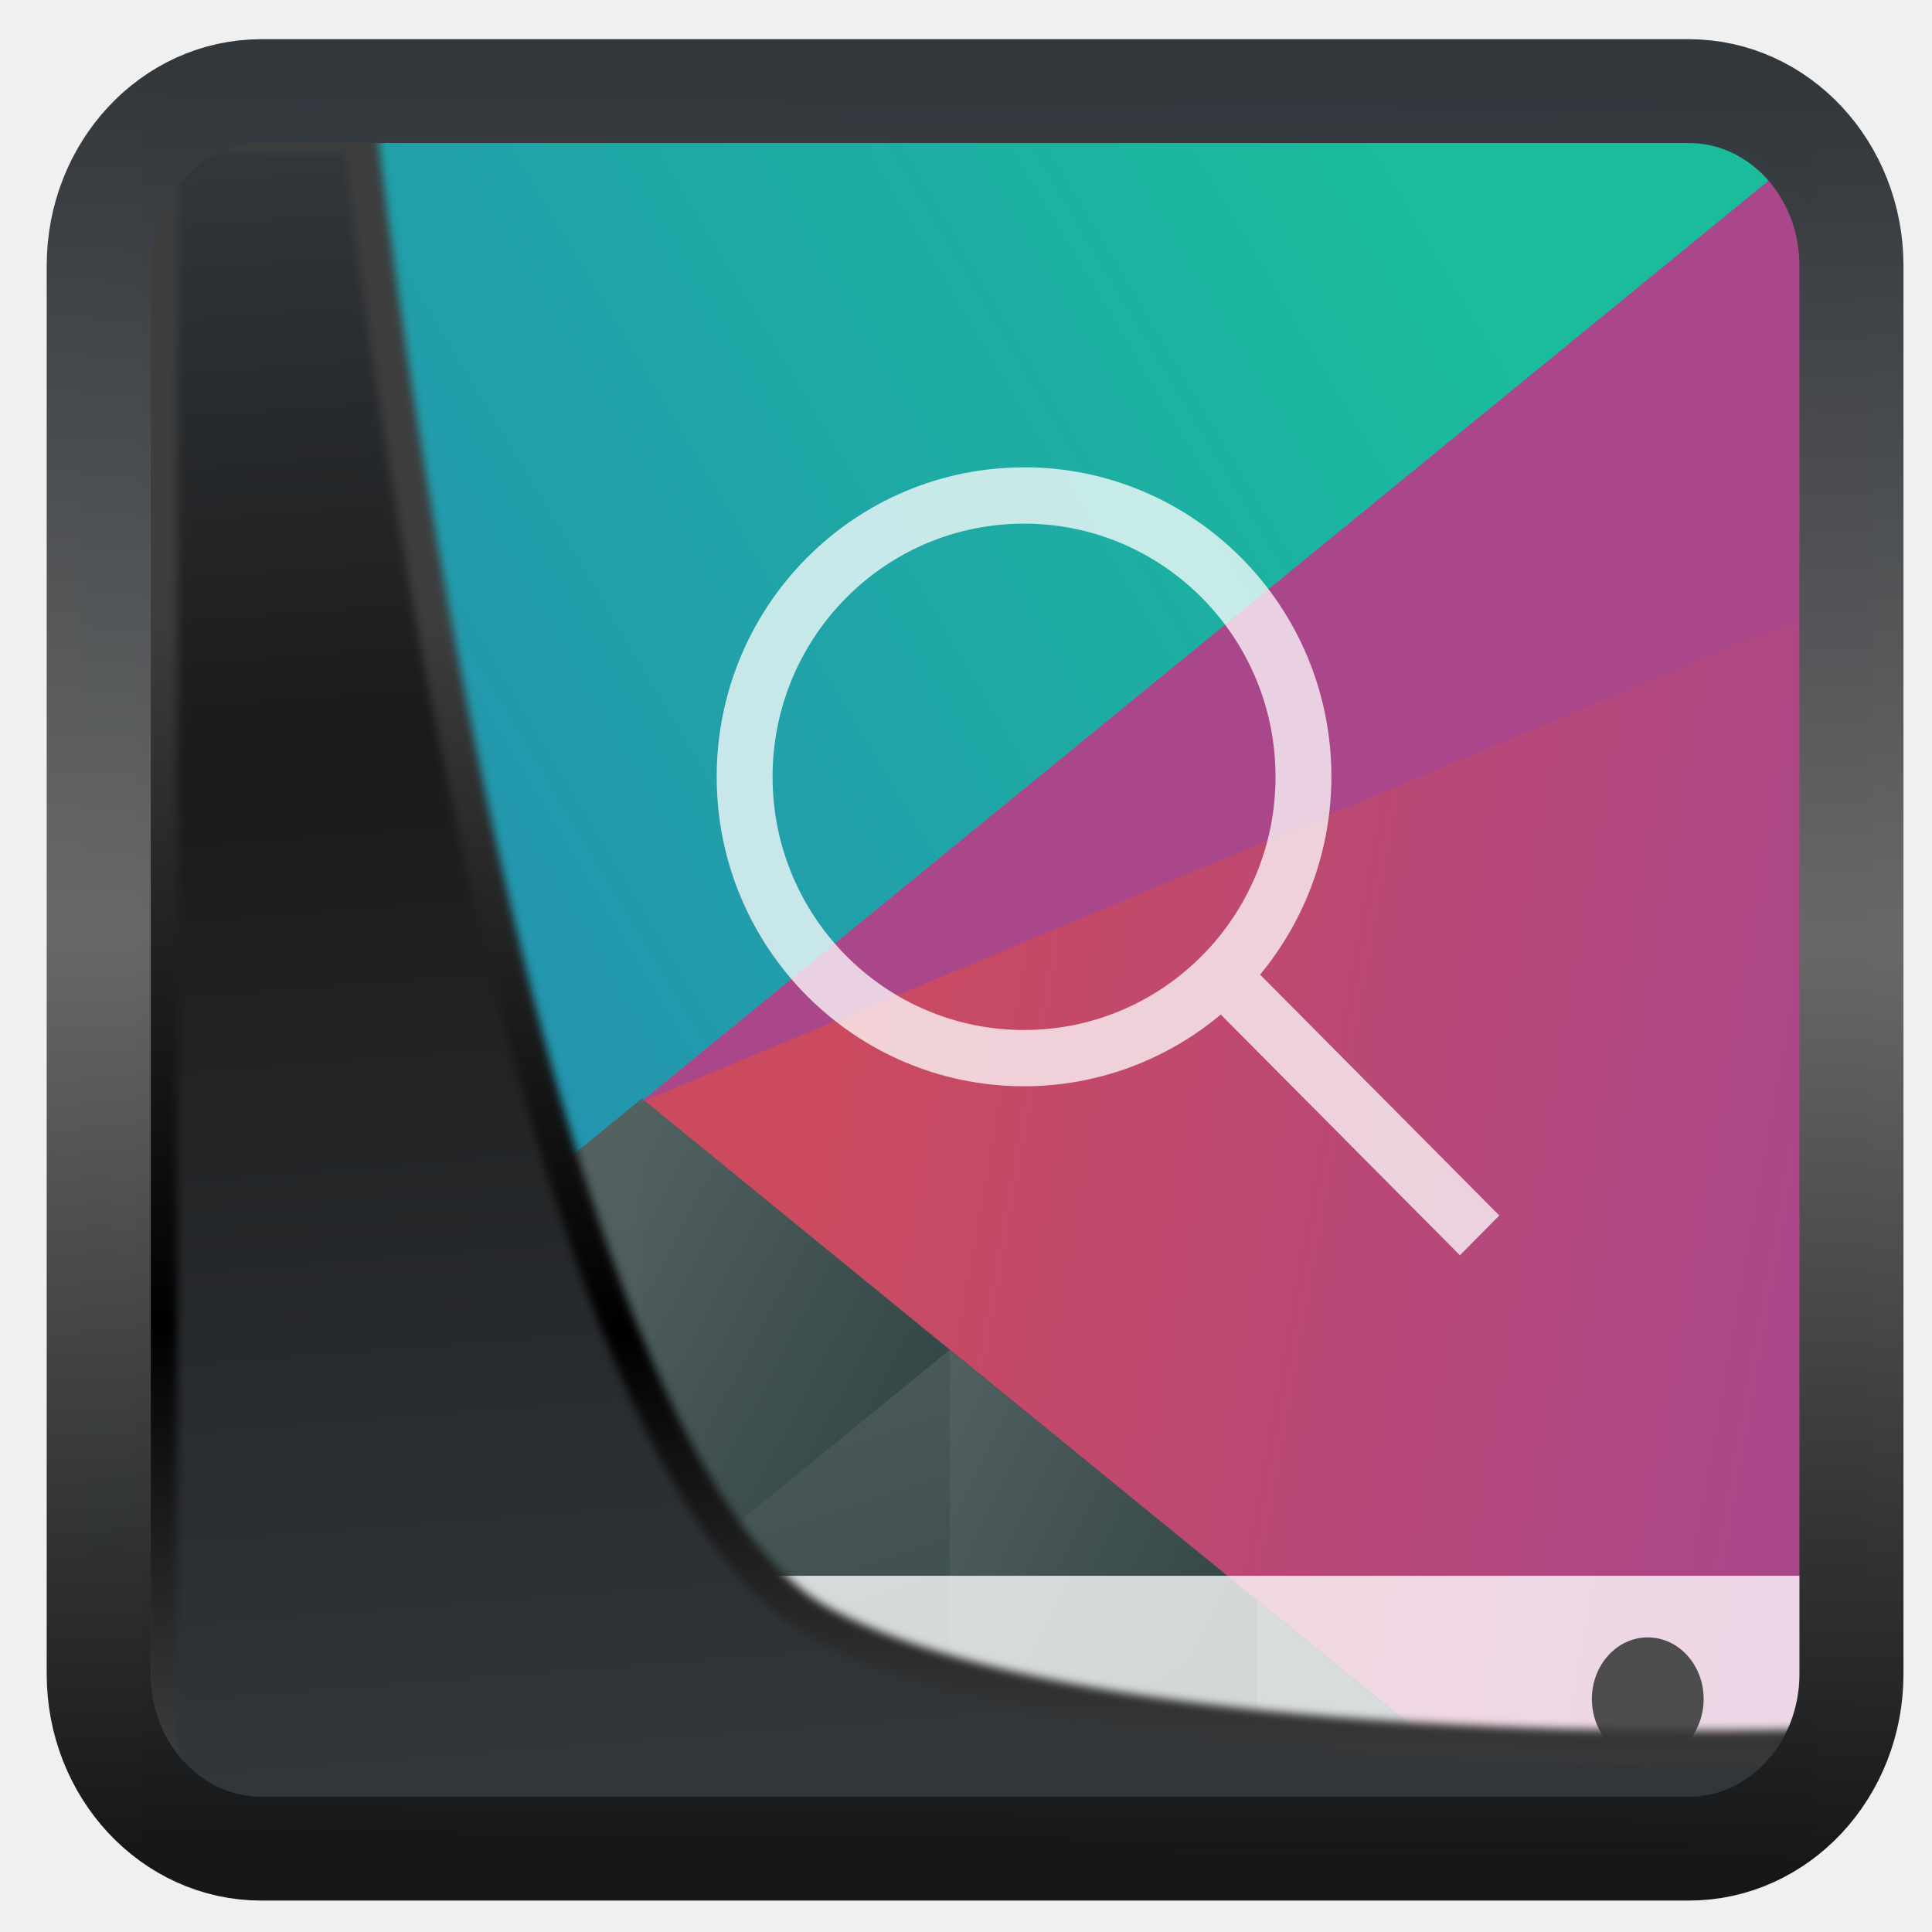
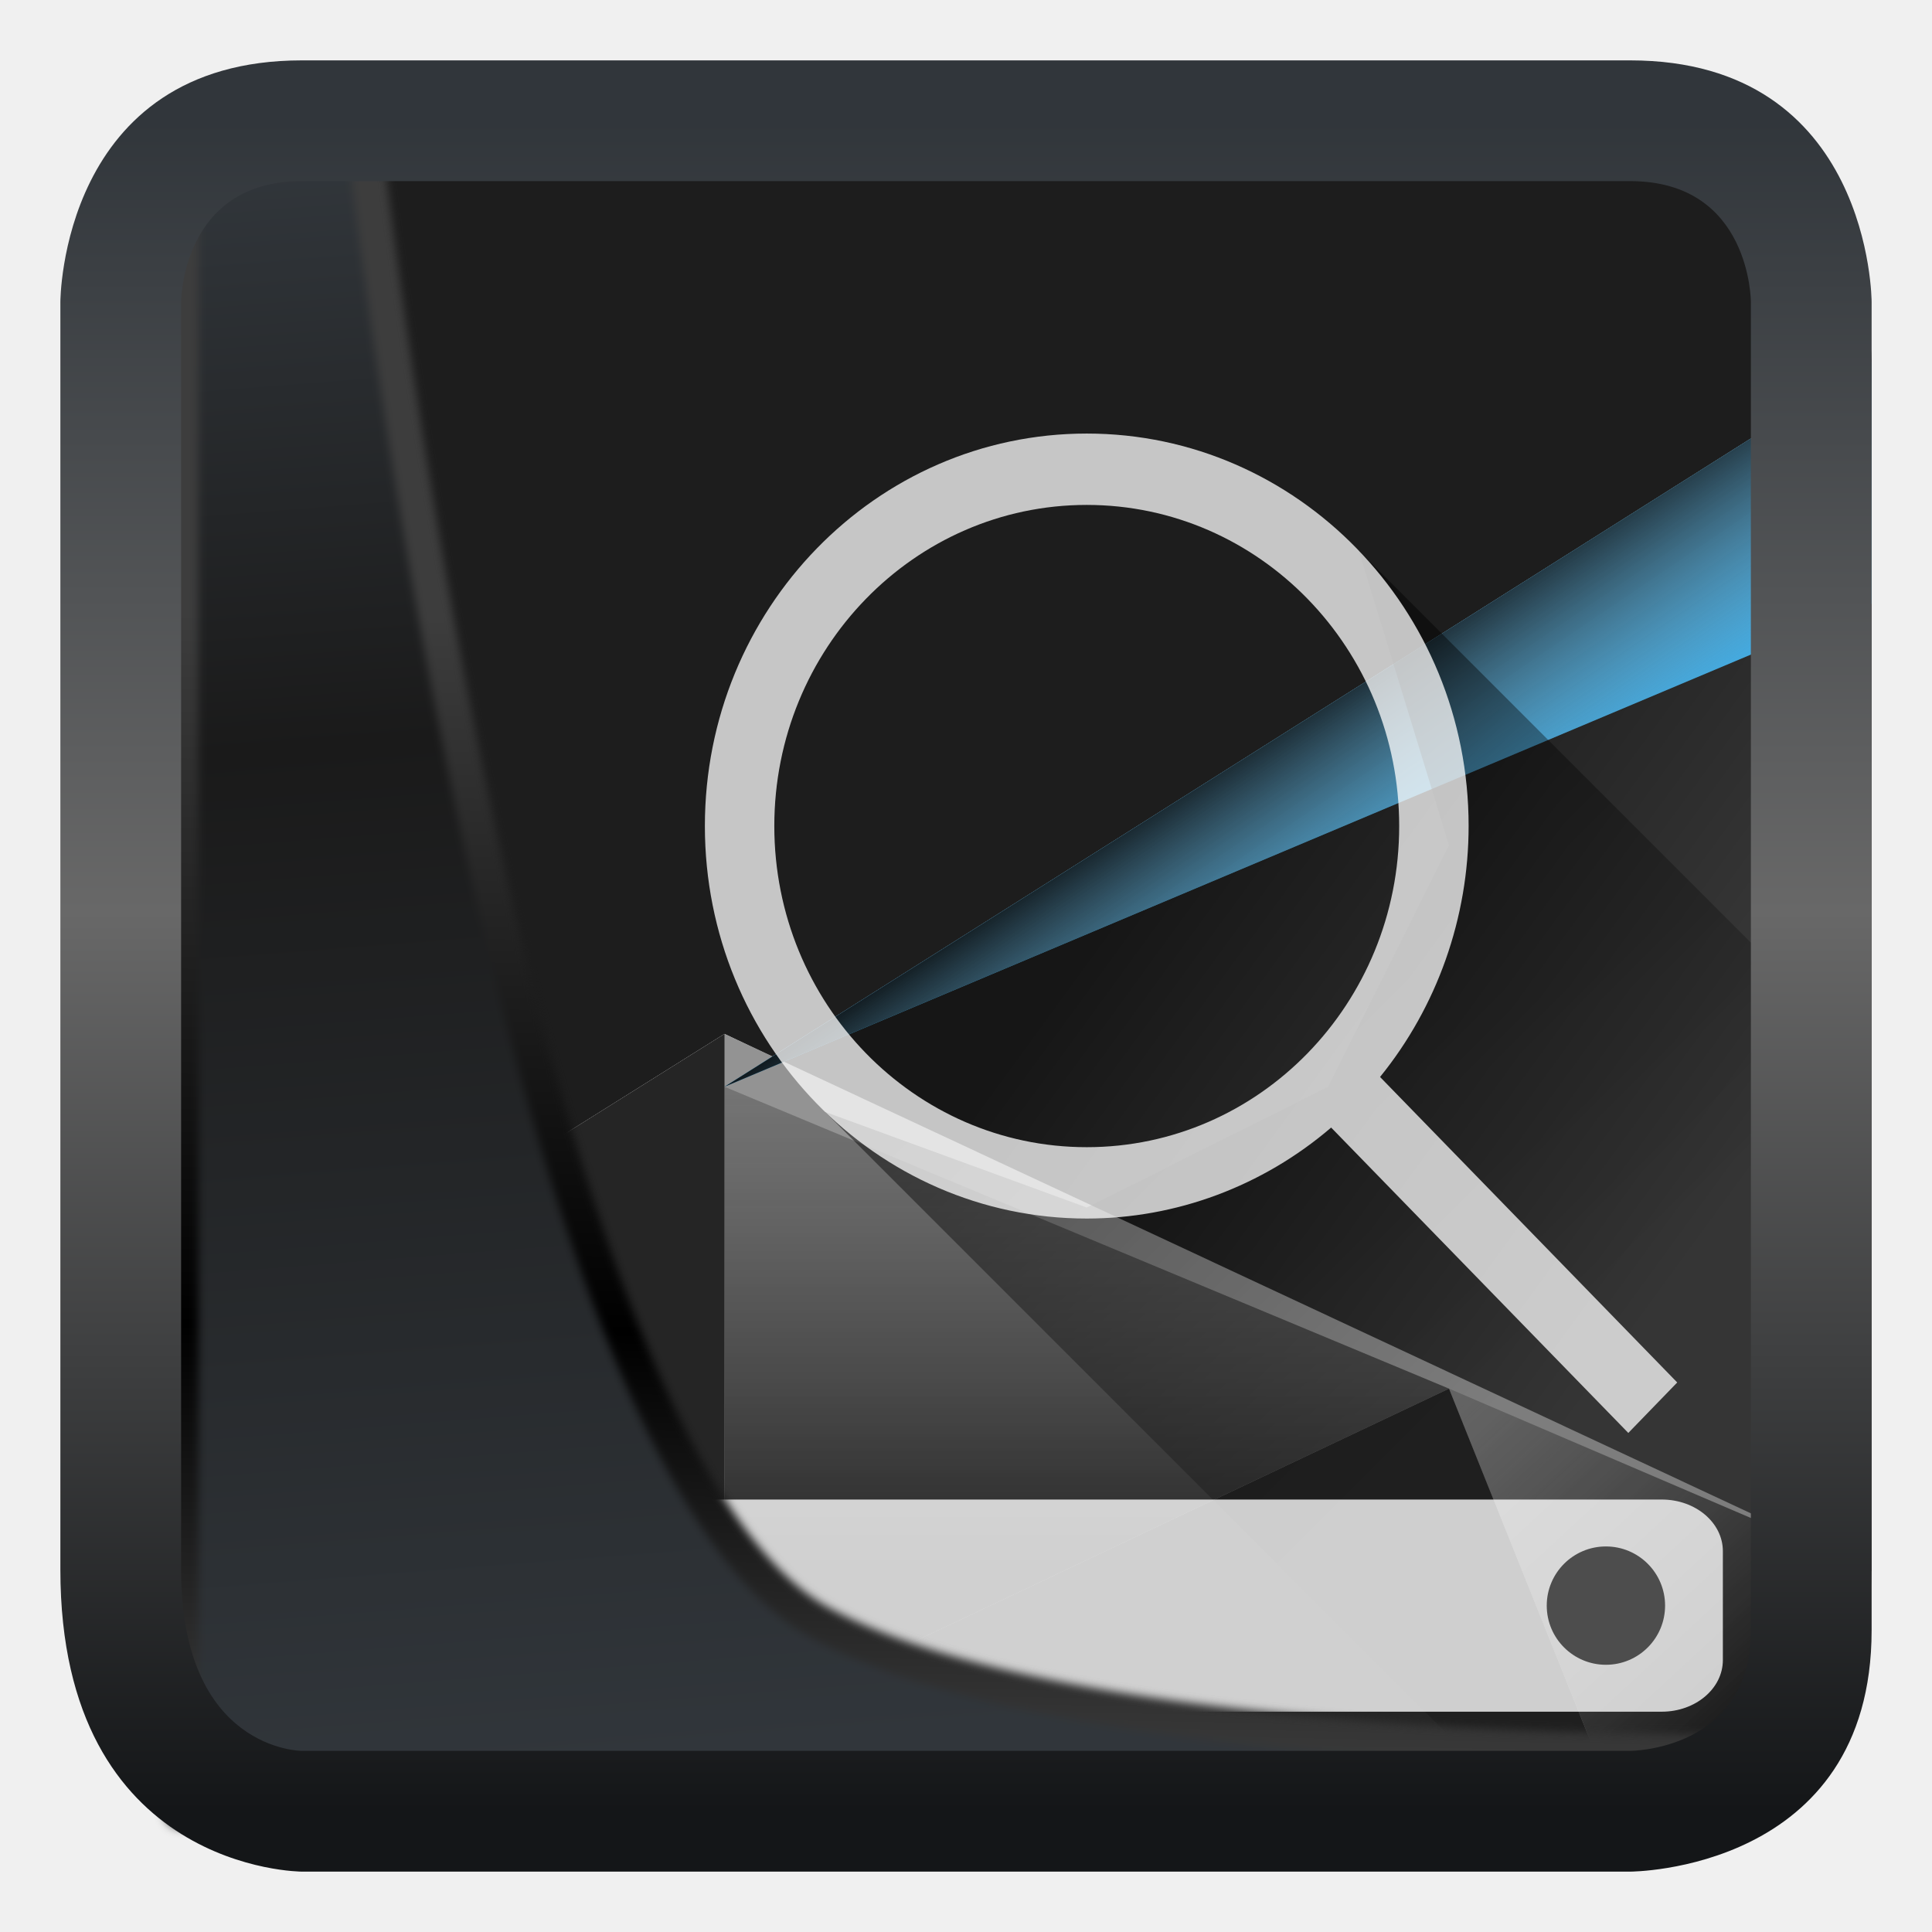
<svg xmlns="http://www.w3.org/2000/svg" xmlns:xlink="http://www.w3.org/1999/xlink" width="32" height="32" version="1.1" viewBox="0 0 32 32" id="svg22">
+   <style type="text/css" id="current-color-scheme">
+   .ColorScheme-Highlight {
+         color:#3daee9;
+       }
+       </style>
  <defs id="defs12">
-     <linearGradient id="linearGradient917">
-       <stop style="stop-color:#000000;stop-opacity:0.996" offset="0" id="stop913" />
-       <stop style="stop-color:#353a3f;stop-opacity:0.996" offset="1" id="stop915" />
+     <linearGradient id="linearGradient2">
+       <stop style="stop-color:#000000;stop-opacity:1;" offset="0" id="stop2" />
+       <stop style="stop-color:#000000;stop-opacity:0.2;" offset="1" id="stop4" />
    </linearGradient>
-     <linearGradient id="linearGradient1005-3-3" x1="5.253" x2="9.382" y1="15.383" y2="2.942" gradientTransform="matrix(0.99999,0,0,0.99999,1.632,-0.61743)" gradientUnits="userSpaceOnUse">
-       <stop stop-color="#fa8200" offset="0" id="stop2" />
-       <stop stop-color="#ff9600" offset=".37" id="stop4" />
-       <stop stop-color="#ffb400" offset="1" id="stop6" />
+     <linearGradient id="linearGradient7">
+       <stop style="stop-color:#141618;stop-opacity:1;" offset="0" id="stop7" />
+       <stop style="stop-color:#686868;stop-opacity:1;" offset="0.532" id="stop9" />
+       <stop style="stop-color:#31363b;stop-opacity:1;" offset="1" id="stop8" />
    </linearGradient>
-     <filter id="filter4014" x="-0.062" y="-0.058" width="1.125" height="1.115" color-interpolation-filters="sRGB">
-       <feGaussianBlur stdDeviation="1.094" id="feGaussianBlur9" />
-     </filter>
    <linearGradient xlink:href="#linearGradient3487" id="linearGradient3403" gradientUnits="userSpaceOnUse" x1="6.949" y1="4.555" x2="11.215" y2="59.052" />
    <linearGradient id="linearGradient3487">
      <stop style="stop-color:#32373c;stop-opacity:1" offset="0" id="stop3481" />
      <stop id="stop3483" offset="0.368" style="stop-color:#1a1a1a;stop-opacity:1" />
      <stop style="stop-color:#31363b;stop-opacity:1" offset="1" id="stop3485" />
    </linearGradient>
    <linearGradient xlink:href="#linearGradient20604" id="linearGradient20558" gradientUnits="userSpaceOnUse" x1="25.802" y1="20.374" x2="25.111" y2="58.913" />
    <linearGradient id="linearGradient20604">
      <stop id="stop20598" offset="0" style="stop-color:#3d3d3d;stop-opacity:1" />
      <stop style="stop-color:#000000;stop-opacity:1" offset="0.618" id="stop20600" />
      <stop id="stop20602" offset="1" style="stop-color:#3d3d3d;stop-opacity:1" />
    </linearGradient>
-     <filter style="color-interpolation-filters:sRGB" id="filter20720" x="-0.017" y="-0.016" width="1.034" height="1.033">
+     <filter style="color-interpolation-filters:sRGB" id="filter20720" x="-0.017" y="-0.017" width="1.034" height="1.033">
      <feGaussianBlur stdDeviation="0.147" id="feGaussianBlur20722" />
    </filter>
-     <linearGradient gradientTransform="translate(0.360678,-0.1301695)" xlink:href="#linearGradient4555" id="linearGradient4557" x1="43.5" y1="64.012" x2="44.142" y2="0.306" gradientUnits="userSpaceOnUse" />
-     <linearGradient id="linearGradient4555">
-       <stop style="stop-color:#141618;stop-opacity:1" offset="0" id="stop4551" />
-       <stop id="stop4559" offset="0.518" style="stop-color:#686868;stop-opacity:1" />
-       <stop style="stop-color:#31363b;stop-opacity:1" offset="1" id="stop4553" />
+     <linearGradient xlink:href="#linearGradient7" id="linearGradient8" x1="17" y1="30" x2="17" y2="2" gradientUnits="userSpaceOnUse" />
+     <linearGradient xlink:href="#linearGradient25179" id="linearGradient25181" x1="404.194" y1="508.798" x2="437.219" y2="495.798" gradientUnits="userSpaceOnUse" gradientTransform="matrix(0.9689593,0,0,1,12.92406,0)" />
+     <linearGradient id="linearGradient25179">
+       <stop style="stop-color:#1d1d1d;stop-opacity:1" offset="0" id="stop25175" />
+       <stop style="stop-color:#393939;stop-opacity:1" offset="1" id="stop25177" />
    </linearGradient>
-     <filter style="color-interpolation-filters:sRGB" id="filter4601" x="-0.03" width="1.06" y="-0.03" height="1.06">
-       <feGaussianBlur stdDeviation="0.015" id="feGaussianBlur4603" />
-     </filter>
-     <linearGradient xlink:href="#linearGradient917" id="linearGradient919" x1="7.401" y1="41.743" x2="33.063" y2="7.107" gradientUnits="userSpaceOnUse" gradientTransform="matrix(0.6587577,0,0,0.6587577,0.258412,0.2158903)" />
-     <linearGradient xlink:href="#linearGradient4697" id="f" gradientUnits="userSpaceOnUse" gradientTransform="matrix(0.66667,0,0,0.85555,128.191,86.772)" x1="418.17" y1="503.079" x2="384.571" y2="531.458" />
-     <linearGradient id="linearGradient4697">
-       <stop style="stop-color:#1abc9c" id="stop4699" />
-       <stop offset="1" style="stop-color:#2980b9" id="stop4701" />
+     <linearGradient xlink:href="#linearGradient30085" id="linearGradient30087" x1="19.622" y1="13" x2="28.911" y2="20" gradientUnits="userSpaceOnUse" gradientTransform="matrix(0.9689593,0,0,1,0.9866974,0)" />
+     <linearGradient id="linearGradient30085">
+       <stop style="stop-color:#161616;stop-opacity:1" offset="0" id="stop30081" />
+       <stop style="stop-color:#3f3f3f;stop-opacity:1" offset="1" id="stop30083" />
    </linearGradient>
-     <linearGradient xlink:href="#linearGradient4526" id="g" y1="521.633" x1="404.045" y2="528.35" x2="430.736" gradientUnits="userSpaceOnUse" gradientTransform="matrix(0.66667,0,0,0.85555,128.191,86.771)" />
-     <linearGradient id="linearGradient4526">
-       <stop style="stop-color:#cc4a5e" id="stop4528" />
-       <stop offset="1" style="stop-color:#aa478a" id="stop4530" />
+     <linearGradient xlink:href="#linearGradient1" id="linearGradient3" x1="24.723" y1="8.949" x2="27.189" y2="12.585" gradientUnits="userSpaceOnUse" />
+     <linearGradient id="linearGradient1">
+       <stop style="stop-color:#000000;stop-opacity:1;" offset="0" id="stop1" />
+       <stop style="stop-color:#939393;stop-opacity:0;" offset="1" id="stop3" />
    </linearGradient>
-     <linearGradient xlink:href="#linearGradient4468" id="h" y1="542.224" x1="398.092" y2="524.9" x2="394.003" gradientUnits="userSpaceOnUse" gradientTransform="matrix(0.66667,0,0,0.85555,128.191,86.771)" />
-     <linearGradient id="linearGradient4468">
-       <stop style="stop-color:#334545" id="stop4470" />
-       <stop offset="1" style="stop-color:#536161" id="stop4472" />
+     <linearGradient xlink:href="#linearGradient7-3" id="linearGradient8-5" x1="12" y1="26" x2="12" y2="15.72" gradientUnits="userSpaceOnUse" />
+     <linearGradient id="linearGradient7-3">
+       <stop style="stop-color:#252525;stop-opacity:1;" offset="0" id="stop7-5" />
+       <stop style="stop-color:#606060;stop-opacity:0.331;" offset="1" id="stop8-6" />
    </linearGradient>
-     <linearGradient xlink:href="#linearGradient4468" id="i" y1="568.798" x1="431.571" y2="562.798" x2="439.571" gradientUnits="userSpaceOnUse" gradientTransform="matrix(-0.66667,0,0,0.85555,687.618,52.549)" />
-     <linearGradient xlink:href="#linearGradient4468" id="j" y1="581.87" x1="406.537" y2="572.678" x2="423.32" gradientUnits="userSpaceOnUse" gradientTransform="matrix(-0.66667,0,0,0.85555,687.62,52.549)" />
-     <linearGradient xlink:href="#linearGradient4468" id="k" y1="572.334" x1="423.054" y2="566.766" x2="431.225" gradientUnits="userSpaceOnUse" gradientTransform="matrix(-0.66667,0,0,0.85555,687.618,52.549)" />
-     <linearGradient xlink:href="#linearGradient4468" id="l" y1="577.102" x1="431.313" y2="571.445" x2="440.632" gradientUnits="userSpaceOnUse" gradientTransform="matrix(-0.66667,0,0,0.85555,687.62,52.549)" />
-     <linearGradient xlink:href="#linearGradient4468" id="m" y1="577.362" x1="430.567" y2="591.328" x2="423.75" gradientUnits="userSpaceOnUse" gradientTransform="matrix(-0.66667,0,0,0.85555,687.62,52.549)" />
+     <linearGradient xlink:href="#linearGradient9" id="linearGradient10" x1="3.5" y1="28" x2="15.062" y2="18" gradientUnits="userSpaceOnUse" />
+     <linearGradient id="linearGradient9">
+       <stop style="stop-color:#252525;stop-opacity:1;" offset="0" id="stop9-2" />
+       <stop style="stop-color:#606060;stop-opacity:0;" offset="1" id="stop10" />
+     </linearGradient>
+     <linearGradient xlink:href="#linearGradient9" id="linearGradient12" x1="29.512" y1="27.45" x2="22.118" y2="19.444" gradientUnits="userSpaceOnUse" />
+     <linearGradient xlink:href="#linearGradient2" id="linearGradient4" x1="12" y1="6" x2="27" y2="21" gradientUnits="userSpaceOnUse" />
  </defs>
-   <rect style="display:inline;fill:url(#linearGradient919);fill-opacity:1;fill-rule:evenodd;stroke:none;stroke-width:0.611;stroke-linejoin:round;stroke-miterlimit:7.8" id="rect1192" width="27.724" height="28.137" x="2.342" y="2.204" ry="0" />
-   <g id="g1555" transform="matrix(0.9256087,0,0,1.020612,-354.5872,-526.8658)">
-     <g id="g1405">
-       <path d="m 389.571,517.798 a 5.004,5.004 0 0 0 -3.54,1.461 4.99,4.99 0 0 0 -1.46,3.54 v 18 a 5.004,5.004 0 0 0 1.46,3.538 4.99,4.99 0 0 0 3.54,1.461 h 22 a 5.004,5.004 0 0 0 3.54,-1.46 4.99,4.99 0 0 0 1.46,-3.54 v -18 a 5.004,5.004 0 0 0 -1.46,-3.539 4.99,4.99 0 0 0 -3.54,-1.46 z" id="path37" style="fill:url(#f)" />
-     </g>
-     <path d="m 410.317,545.798 h 1.254 a 5.004,5.004 0 0 0 3.54,-1.46 4.989,4.989 0 0 0 1.46,-3.54 v -18 a 5.005,5.005 0 0 0 -1.46,-3.54 c -0.077,-0.075 -0.188,-0.108 -0.269,-0.179 l -20.294,15.035 15.77,11.684 z" id="path39" style="fill:url(#g)" />
-     <path d="m 384.688,541.378 c 0.057,0.47 0.098,0.949 0.276,1.37 a 4.989,4.989 0 0 0 2.658,2.657 5.004,5.004 0 0 0 1.95,0.393 h 20.894 l -15.895,-11.744 z" id="path41" style="fill:url(#h)" />
-     <path d="m 400.077,538.133 -5.506,-4.08 v 8.16 z" id="path43" style="fill:url(#i)" />
-     <path d="m 405.582,542.211 v 3.587 h 4.841 l -4.84,-3.587 z" id="path45" style="fill:url(#j)" />
-     <path d="m 400.077,538.133 v 7.665 h 0.666 l 4.84,-3.586 -5.506,-4.08 z" id="path47" style="fill:url(#k)" />
-     <path d="m 394.571,542.212 v 3.586 h 4.84 z" id="path49" style="fill:url(#l)" />
-     <path d="m 405.582,542.211 -4.84,3.587 h 4.84 z" id="path51" style="fill:url(#m)" />
-     <path d="m 416.571,525.769 v -2.97 a 5.005,5.005 0 0 0 -1.46,-3.54 c -0.077,-0.076 -0.188,-0.109 -0.269,-0.18 l -20.294,15.037 z" id="path53" style="fill:#aa478a" />
-     <path d="m 384.695,541.798 c 0.067,0.317 0.146,0.658 0.27,0.95 a 4.989,4.989 0 0 0 2.657,2.658 5.004,5.004 0 0 0 1.95,0.392 h 22 a 5.004,5.004 0 0 0 3.54,-1.46 4.989,4.989 0 0 0 1.066,-1.59 5.35,5.35 0 0 0 0.285,-0.95 z" id="path55" style="fill:#ffffff;fill-opacity:0.784" />
-     <circle cx="412.571" cy="543.798" r="1" id="circle57" style="fill:#4d4d4d" />
-     <path d="m 386.571,542.798 v 1 h 1 v -1 z m 1,1 v 1 h 1 v -1 z" id="path59" style="fill:#4d4d4d" />
-     <path d="m 401.41,523.81 a 5.5,5.022 0 0 0 -5.5,5.022 5.5,5.022 0 0 0 5.5,5.022 5.5,5.022 0 0 0 3.52,-1.164 l 4.28,3.907 0.704,-0.646 -4.28,-3.909 a 5.5,5.022 0 0 0 1.276,-3.211 5.5,5.022 0 0 0 -5.5,-5.022 z m 0,0.913 a 4.5,4.109 0 0 1 4.5,4.109 4.5,4.109 0 0 1 -4.5,4.109 4.5,4.109 0 0 1 -4.5,-4.109 4.5,4.109 0 0 1 4.5,-4.109 z" id="path61" style="opacity:0.75;fill:#ffffff;stroke-width:0.956" />
-   </g>
-   <path style="display:inline;mix-blend-mode:normal;fill:url(#linearGradient3403);fill-opacity:1;stroke:url(#linearGradient20558);stroke-width:1.162;stroke-linecap:butt;stroke-linejoin:round;stroke-miterlimit:4;stroke-dasharray:none;stroke-opacity:1;filter:url(#filter20720)" d="M 4.704,3.981 4.691,60.802 H 58.595 l 1.022,-2.866 c 0,0 -23.875,0.766 -32.844,-4.14 C 16.258,48.042 11.401,4.098 11.401,4.098 Z" id="path1686" transform="matrix(0.4953066,0,0,0.4953066,0.3240932,0.2322844)" />
-   <rect style="display:inline;fill:none;fill-opacity:1;stroke:url(#linearGradient4557);stroke-width:3.714;stroke-linejoin:round;stroke-miterlimit:7.8;stroke-dasharray:none;stroke-opacity:0.995;filter:url(#filter4601)" id="rect4539" width="62.567" height="62.867" x="1.032" y="0.596" ry="6.245" rx="5.803" transform="matrix(0.4639946,0,0,0.4630489,1.156289,1.233148)" />
+   <path id="rect32304" style="display:inline;fill:url(#linearGradient25181);fill-opacity:1;stroke-width:1.411" d="m 4,2.637 c -1.163,0 -1.873,0.815 -2.309,1.367 0,0 -0.002,0.004 -0.002,0.004 C 1.684,4.019 1.221,5.006 1.221,6 V 23.879 L 12,17.125 12.79,17.501 31,6 c 0,0 -3e-6,-3.363 -3,-3.363 z" />
+   <path style="display:inline;fill:url(#linearGradient30087);fill-opacity:1;stroke:none;stroke-width:0.984px;stroke-linecap:butt;stroke-linejoin:miter;stroke-opacity:1" d="m 12,18 3,6 16,2 V 6 Z" id="path14048" />
+   <path id="path14463" style="color:#3daee9;display:inline;fill:#939393;fill-opacity:1;stroke:none;stroke-width:0.984px;stroke-linecap:butt;stroke-linejoin:miter;stroke-opacity:1" d="M 12,17.125 1.221,23.879 V 26 C 1.221,28.801 4,29.319 4,29.319 l 23.604,0 C 27.604,29.319 31,28.652 31,26 Z" />
+   <path style="display:inline;fill:currentColor;fill-opacity:1;stroke:none;stroke-width:0.984px;stroke-linecap:butt;stroke-linejoin:miter;stroke-opacity:1" d="M 12,18 31,6 v 4 z" id="path14597" class="ColorScheme-Highlight" />
+   <path style="color:#3daee9;display:inline;fill:url(#linearGradient3);fill-opacity:1;stroke:none;stroke-width:0.984px;stroke-linecap:butt;stroke-linejoin:miter;stroke-opacity:1" d="M 12,18 31,6 v 4 z" id="path14597-3" />
+   <path style="display:inline;fill:url(#linearGradient8-5);fill-opacity:1;stroke:none;stroke-width:0.984px;stroke-linecap:butt;stroke-linejoin:miter;stroke-opacity:1" d="M 12,18 V 28.677 L 24,23 Z" id="path30406" />
+   <path style="display:inline;fill:url(#linearGradient10);fill-opacity:1;stroke:none;stroke-width:0.984px;stroke-linecap:butt;stroke-linejoin:miter;stroke-opacity:1" d="M 12,28.677 5.819,20.997 1.221,23.879 V 26 C 1.221,28.796 4,28.677 4,28.677 Z" id="path30501" />
+   <path style="display:inline;fill:url(#linearGradient12);fill-opacity:1;stroke-width:0.226" d="M 24,23 26.401,28.982 30,29 31,26 Z" id="path59" />
+   <path style="display:inline;fill:#252525;fill-opacity:1;stroke-width:0.226" d="M 12,28.677 5.819,20.997 12,17.125 Z" id="path12" />
+   <path style="display:inline;fill:#252525;fill-opacity:1;stroke-width:0.226" d="M 11.56,28.883 24,23 l 2.401,5.982 z" id="path14" />
+   <path style="opacity:0.772;fill:url(#linearGradient4);stroke-width:0.226" d="M 22.503,9.116 24,14 22,18 18,20 13.667,18.417 25.25,30 H 29 l 1,-2 V 16.613 Z" id="path2" />
+   <rect id="rect4267-7" style="fill:#ffffff;fill-opacity:0.784;stroke-width:0.97" height="3.514" y="24.837" x="8.91" width="19.626" ry="0.855" rx="1.012" />
+   <circle id="path4166" style="fill:#4d4d4d;stroke-width:0.97" cy="26.594" cx="26.599" r="0.98" />
+   <path style="display:inline;mix-blend-mode:normal;fill:url(#linearGradient3403);fill-opacity:1;stroke:url(#linearGradient20558);stroke-width:1.162;stroke-linecap:butt;stroke-linejoin:round;stroke-miterlimit:4;stroke-dasharray:none;stroke-opacity:1;filter:url(#filter20720)" d="M 5.403,3.569 V 60.1 H 57.895 l 2.019,-2.019 c 0,0 -24.172,0.621 -33.141,-4.285 C 16.258,48.042 11.459,3.569 11.459,3.569 Z" id="path1686" transform="matrix(0.4953066,0,0,0.4953066,0.3240932,0.2322844)" />
+   <path d="m 18,7.181 c -3.493,-10e-8 -6.325,2.911 -6.325,6.501 -1e-6,3.59 2.832,6.501 6.325,6.501 1.479,-3.54e-4 2.912,-0.534 4.048,-1.507 l 4.922,5.058 0.81,-0.836 -4.922,-5.06 c 0.946,-1.167 1.466,-2.637 1.467,-4.156 0,-3.59 -2.832,-6.501 -6.325,-6.501 z m 0,1.182 c 2.858,1e-7 5.175,2.381 5.175,5.319 0,2.938 -2.317,5.319 -5.175,5.319 -2.858,0 -5.175,-2.381 -5.175,-5.319 C 12.825,10.744 15.142,8.363 18,8.363 Z" id="path61" style="opacity:0.75;fill:#ffffff;stroke-width:0.929" />
+   <path id="rect5" style="display:inline;opacity:1;fill:url(#linearGradient8);stroke-width:0.226" d="M 5,1 C 1,1 1,5 1,5 v 21 c 0,5 4,5 4,5 h 22 c 0,0 4,0 4,-4 V 5 c 0,0 0,-4 -4,-4 z m 0,2 h 22 c 2,0 2,2 2,2 v 22 c 0,2 -2,2 -2,2 H 5 C 5,29 3,29 3,26 V 5 C 3,5 3,3 5,3 Z" />
</svg>
